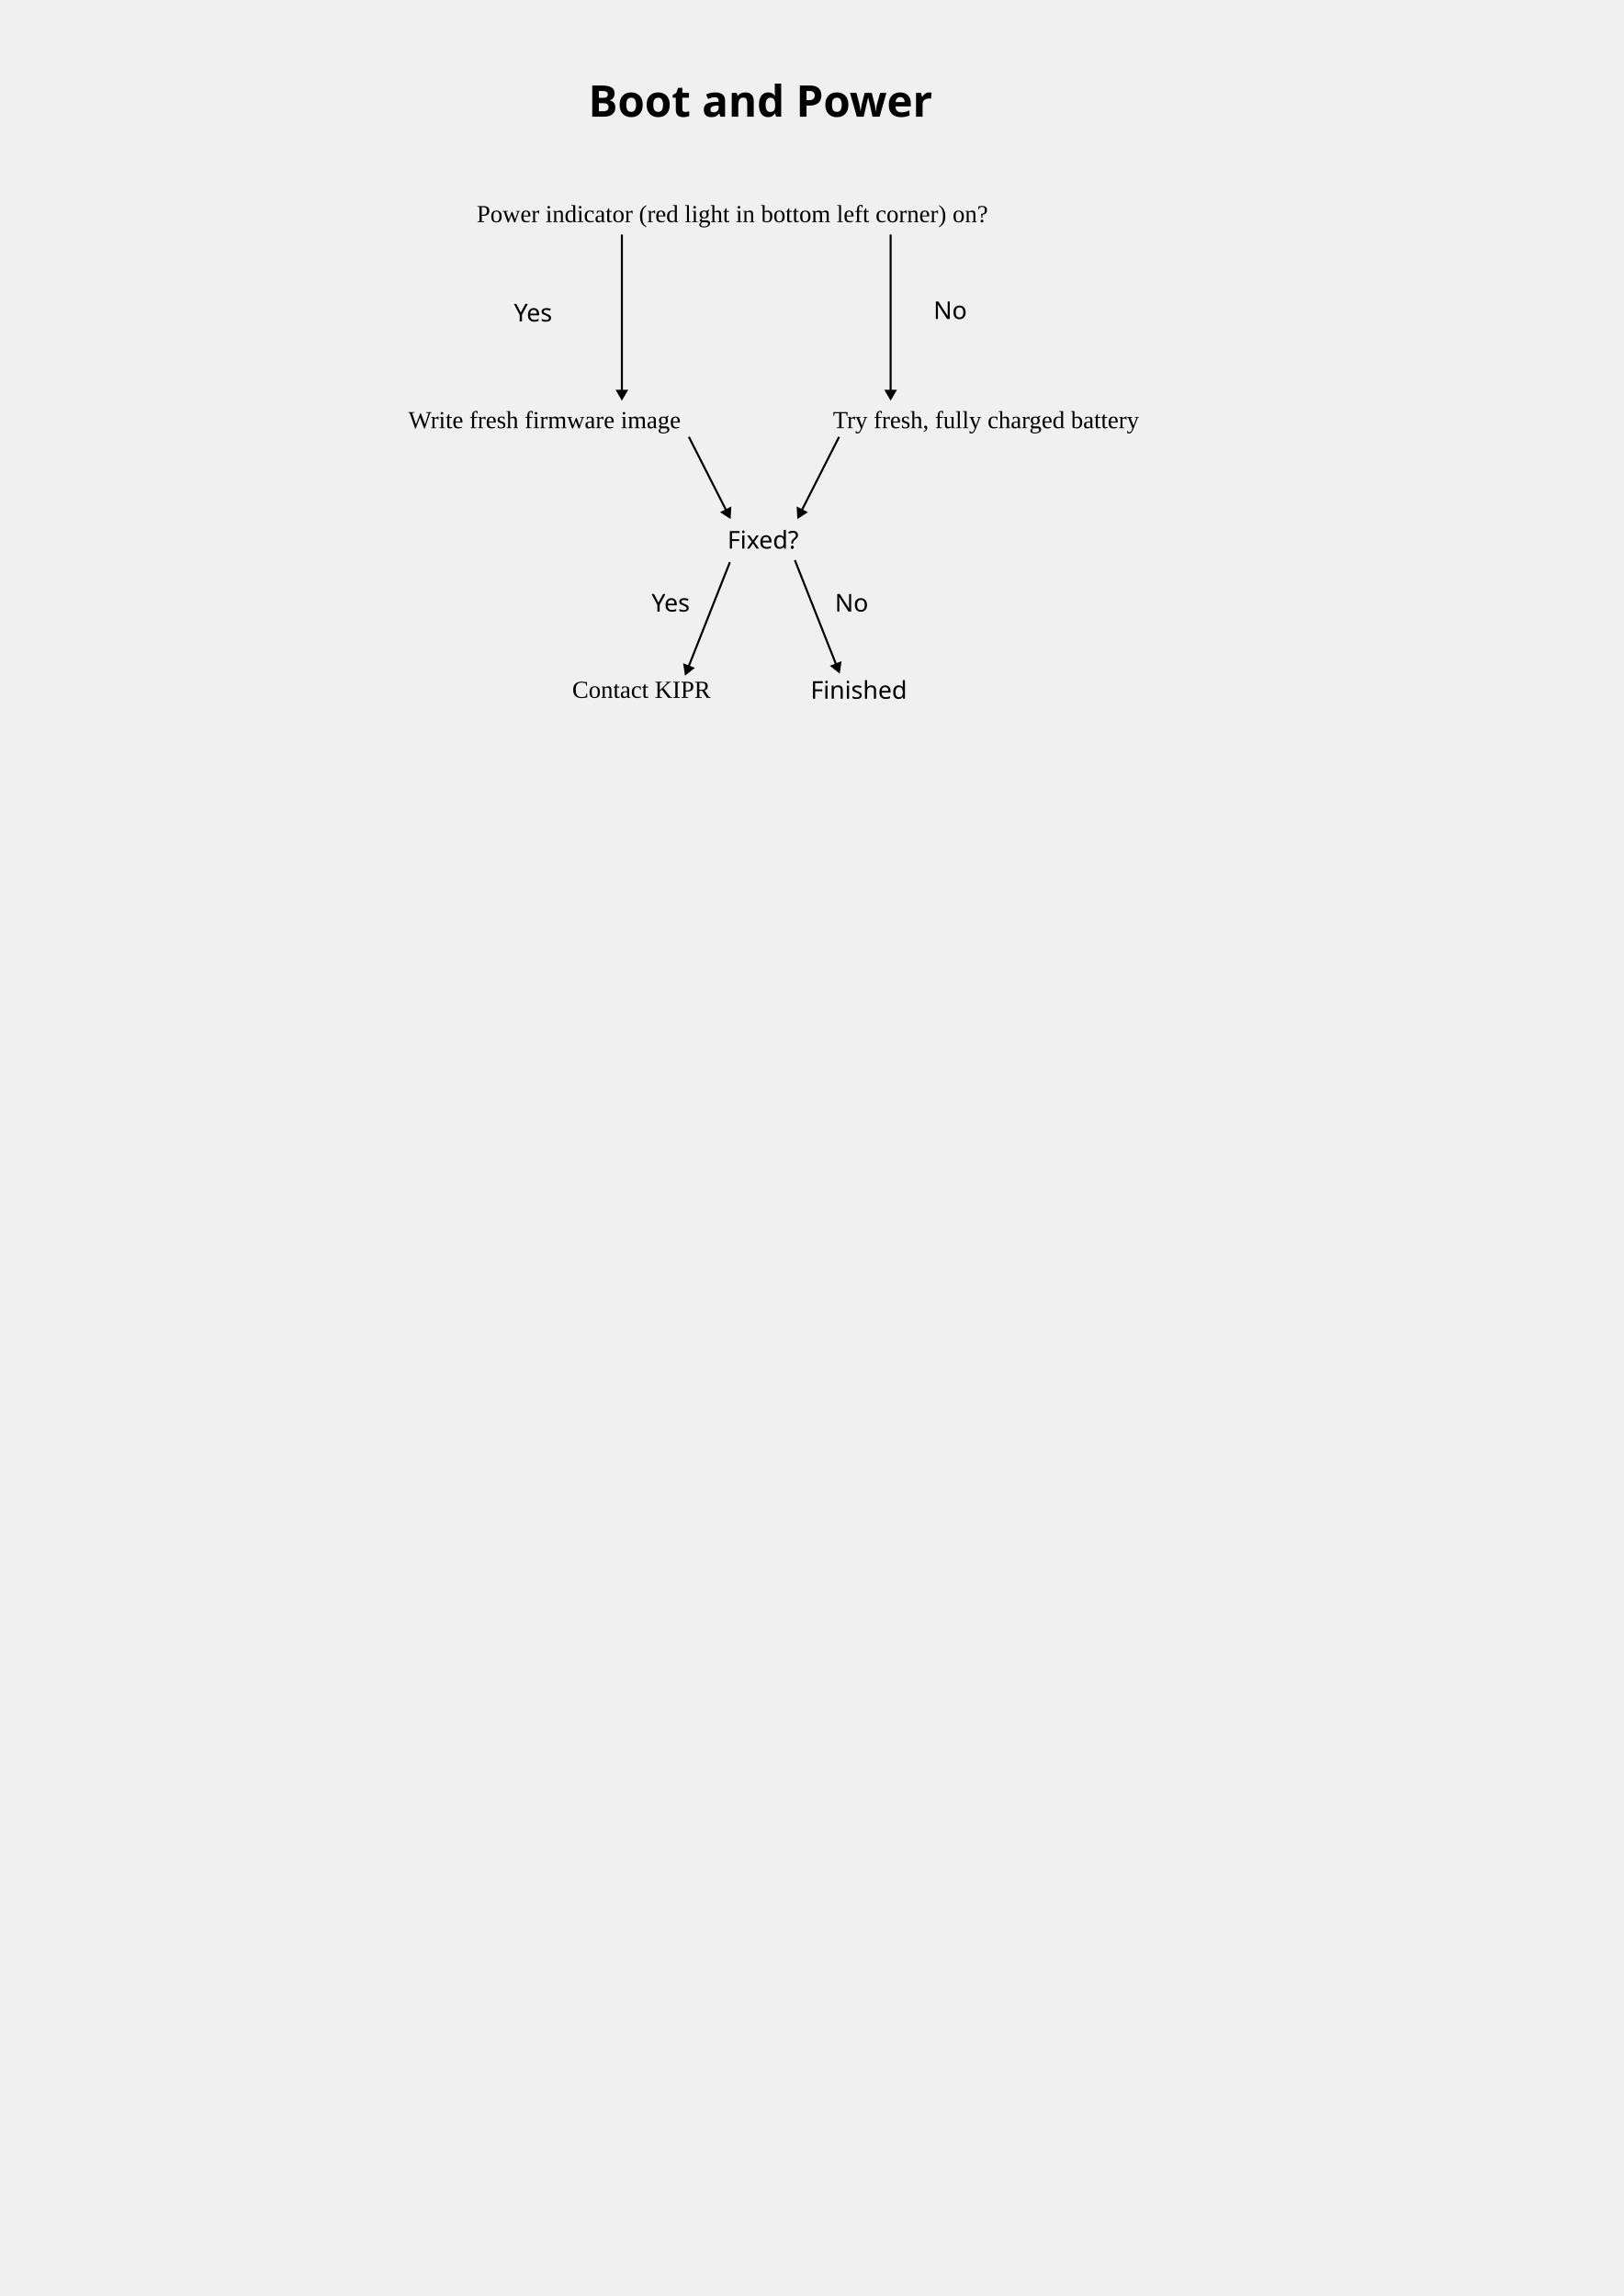
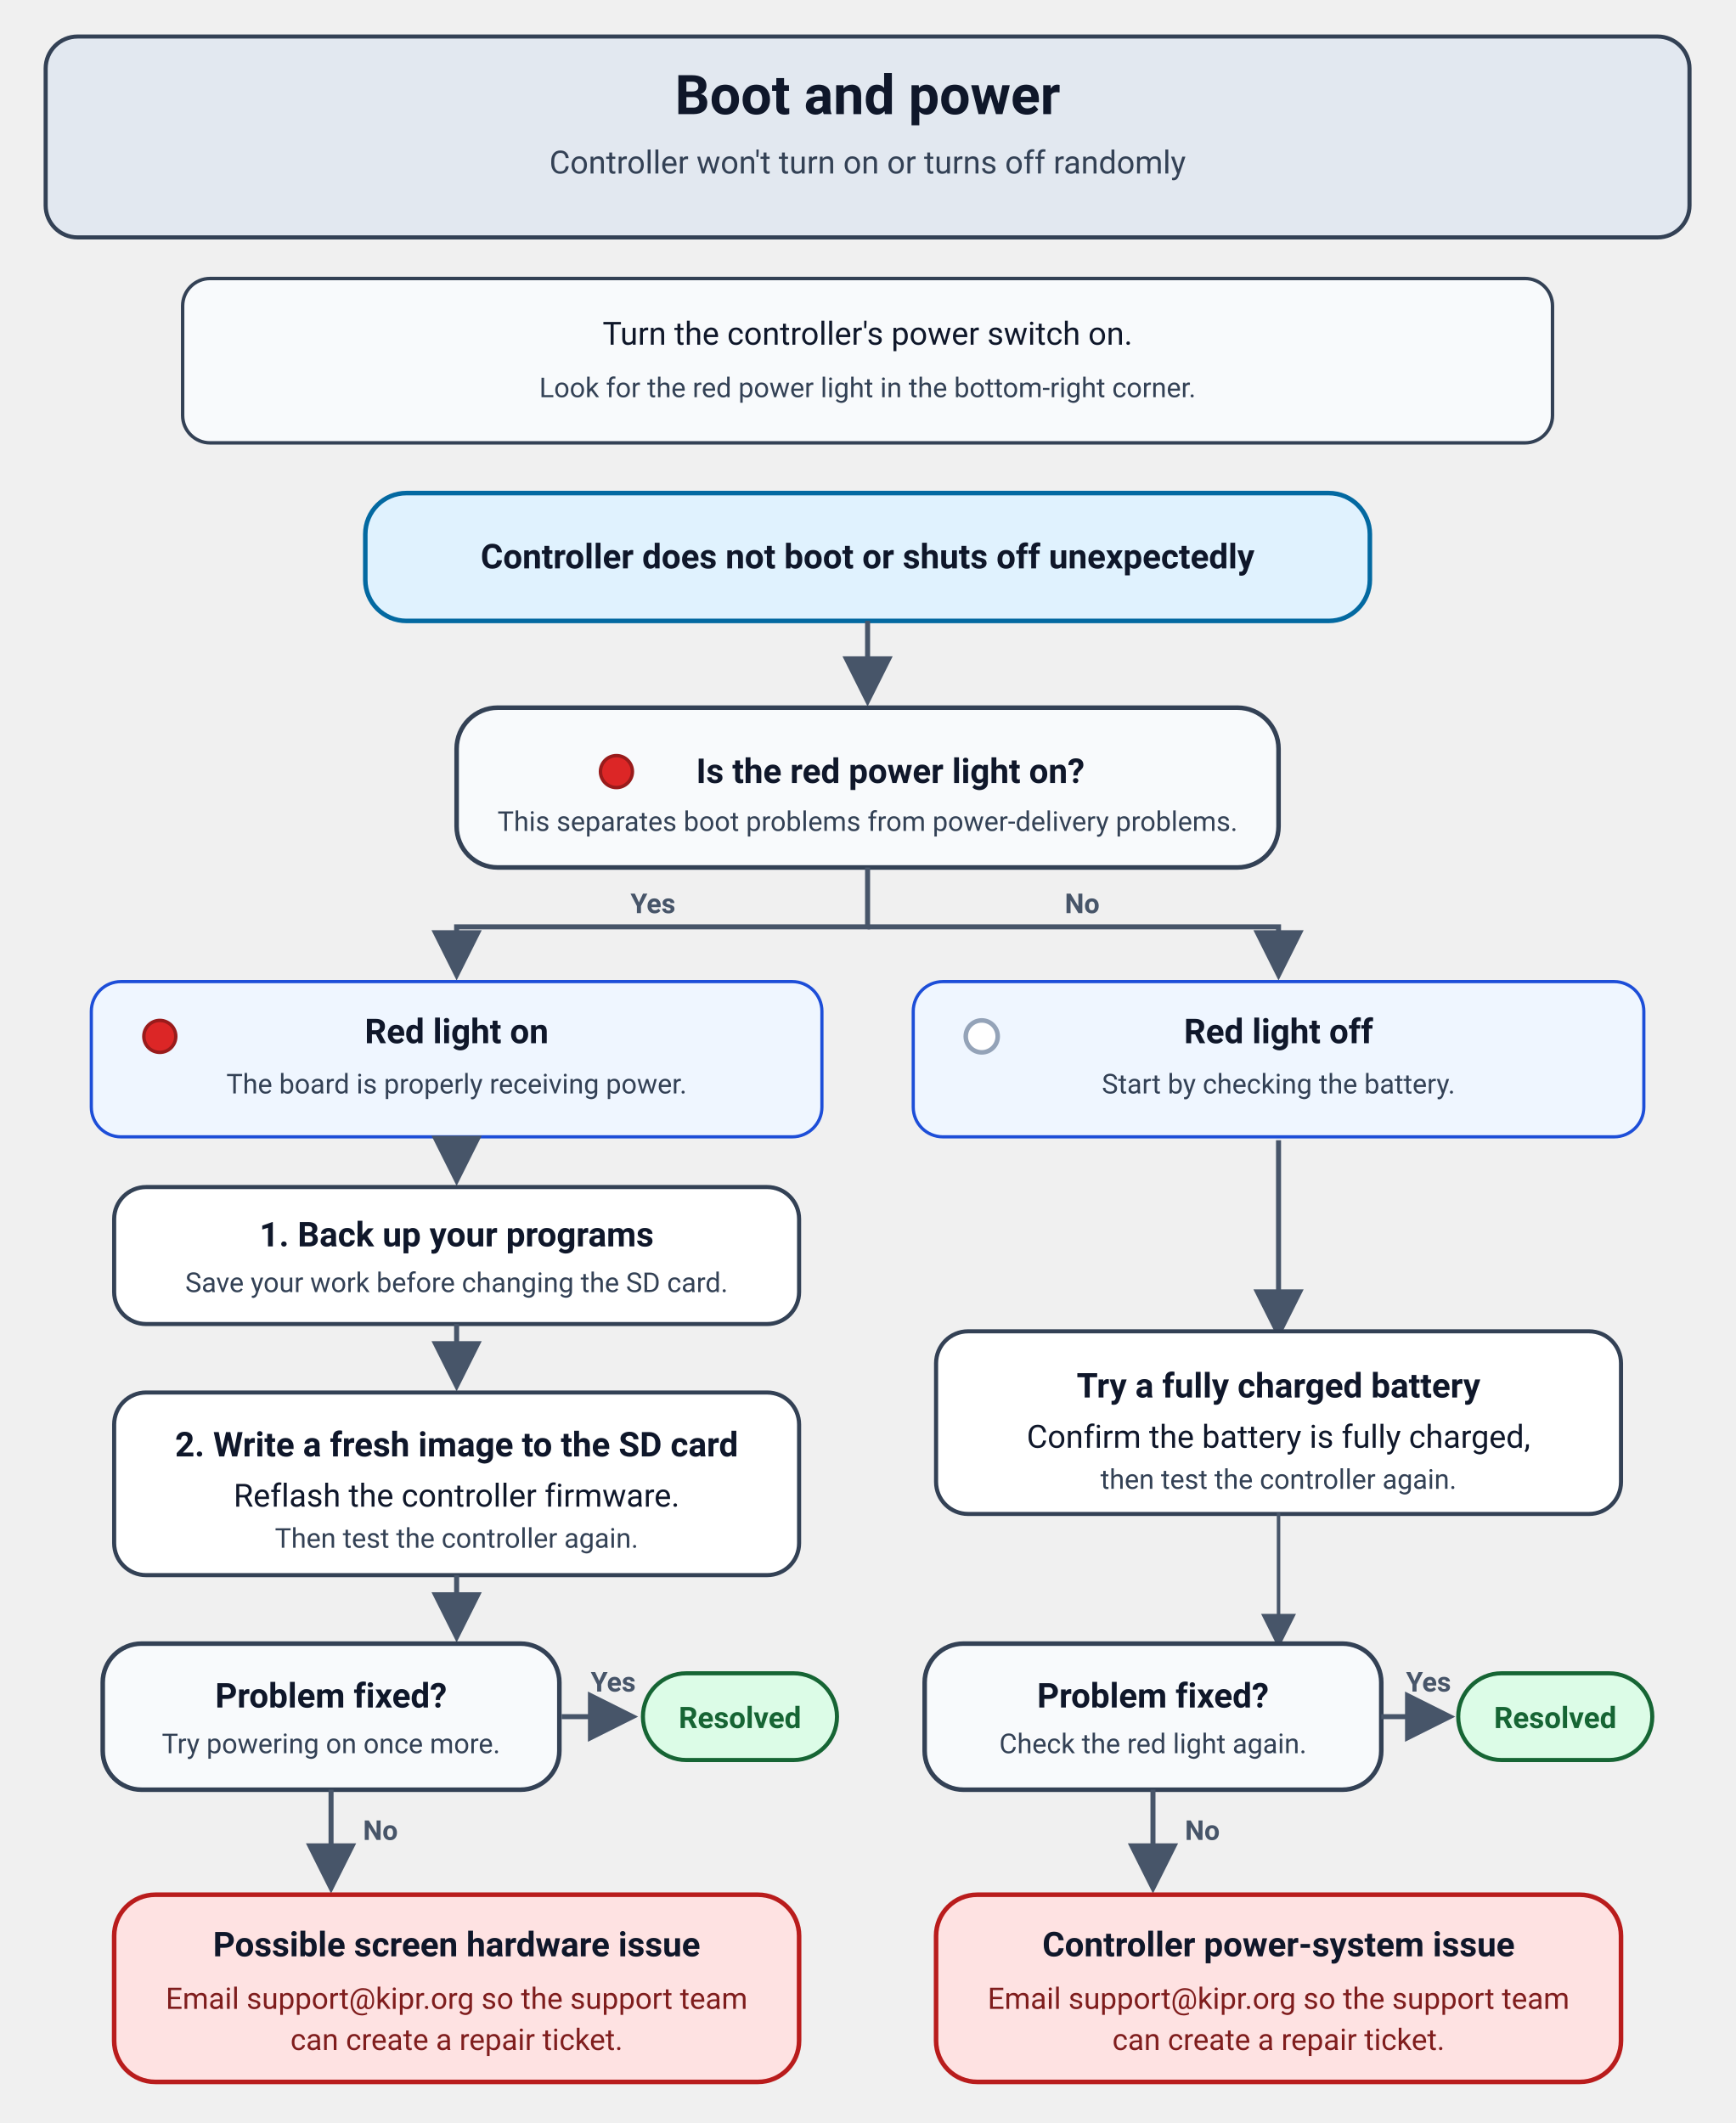
- <svg xmlns="http://www.w3.org/2000/svg" width="210mm" height="297mm" viewBox="0 0 210 297" version="1.1" id="svg1">
+ <svg xmlns="http://www.w3.org/2000/svg" width="760" height="930" viewBox="0 0 760 930" role="img" aria-labelledby="title desc" version="1.1" id="svg40">
  <defs id="defs1">
-     <marker style="overflow:visible" id="marker10" refX="0" refY="0" orient="auto-start-reverse" markerWidth="1" markerHeight="1" viewBox="0 0 1 1" preserveAspectRatio="xMidYMid">
-       <path transform="scale(0.5)" style="fill:context-stroke;fill-rule:evenodd;stroke:context-stroke;stroke-width:1pt" d="M 5.77,0 -2.88,5 V -5 Z" id="path10" />
-     </marker>
-     <marker style="overflow:visible" id="Triangle" refX="0" refY="0" orient="auto-start-reverse" markerWidth="1" markerHeight="1" viewBox="0 0 1 1" preserveAspectRatio="xMidYMid">
-       <path transform="scale(0.5)" style="fill:context-stroke;fill-rule:evenodd;stroke:context-stroke;stroke-width:1pt" d="M 5.77,0 -2.88,5 V -5 Z" id="path135" />
-     </marker>
-     <marker style="overflow:visible" id="Triangle-7" refX="0" refY="0" orient="auto-start-reverse" markerWidth="1" markerHeight="1" viewBox="0 0 1 1" preserveAspectRatio="xMidYMid">
-       <path transform="scale(0.5)" style="fill:context-stroke;fill-rule:evenodd;stroke:context-stroke;stroke-width:1pt" d="M 5.77,0 -2.88,5 V -5 Z" id="path135-5" />
-     </marker>
-     <marker style="overflow:visible" id="marker10-1" refX="0" refY="0" orient="auto-start-reverse" markerWidth="1" markerHeight="1" viewBox="0 0 1 1" preserveAspectRatio="xMidYMid">
-       <path transform="scale(0.5)" style="fill:context-stroke;fill-rule:evenodd;stroke:context-stroke;stroke-width:1pt" d="M 5.77,0 -2.88,5 V -5 Z" id="path10-2" />
-     </marker>
-     <marker style="overflow:visible" id="marker10-7" refX="0" refY="0" orient="auto-start-reverse" markerWidth="1" markerHeight="1" viewBox="0 0 1 1" preserveAspectRatio="xMidYMid">
-       <path transform="scale(0.5)" style="fill:context-stroke;fill-rule:evenodd;stroke:context-stroke;stroke-width:1pt" d="M 5.77,0 -2.88,5 V -5 Z" id="path10-5" />
-     </marker>
-     <marker style="overflow:visible" id="marker10-7-7" refX="0" refY="0" orient="auto-start-reverse" markerWidth="1" markerHeight="1" viewBox="0 0 1 1" preserveAspectRatio="xMidYMid">
-       <path transform="scale(0.5)" style="fill:context-stroke;fill-rule:evenodd;stroke:context-stroke;stroke-width:1pt" d="M 5.77,0 -2.88,5 V -5 Z" id="path10-5-3" />
+     <style id="style1">
+       .bg { fill: #ffffff; }
+       .frame { fill: #f8fafc; stroke: #334155; stroke-width: 1.5; }
+       .header { fill: #e2e8f0; stroke: #334155; stroke-width: 1.8; }
+       .start { fill: #e0f2fe; stroke: #0369a1; stroke-width: 2; }
+       .action { fill: #ffffff; stroke: #334155; stroke-width: 1.8; }
+       .decision { fill: #f8fafc; stroke: #334155; stroke-width: 2; }
+       .result { fill: #dcfce7; stroke: #166534; stroke-width: 1.8; }
+       .warning { fill: #fef3c7; stroke: #b45309; stroke-width: 1.6; }
+       .note { fill: #eff6ff; stroke: #1d4ed8; stroke-width: 1.4; }
+       .support { fill: #fee2e2; stroke: #b91c1c; stroke-width: 2; }
+       .titleText { font: 700 24px system-ui, -apple-system, "Segoe UI", Roboto, Arial, sans-serif; fill: #0f172a; }
+       .subText { font: 400 14px system-ui, -apple-system, "Segoe UI", Roboto, Arial, sans-serif; fill: #334155; }
+       .boxTitle { font: 700 15px system-ui, -apple-system, "Segoe UI", Roboto, Arial, sans-serif; fill: #0f172a; }
+       .boxText { font: 400 14px system-ui, -apple-system, "Segoe UI", Roboto, Arial, sans-serif; fill: #0f172a; }
+       .smallText { font: 400 12px system-ui, -apple-system, "Segoe UI", Roboto, Arial, sans-serif; fill: #334155; }
+       .warnText { font: 400 12px system-ui, -apple-system, "Segoe UI", Roboto, Arial, sans-serif; fill: #7c2d12; }
+       .supportText { font: 400 13px system-ui, -apple-system, "Segoe UI", Roboto, Arial, sans-serif; fill: #7f1d1d; }
+       .resultText { font: 700 13px system-ui, -apple-system, "Segoe UI", Roboto, Arial, sans-serif; fill: #166534; }
+       .labelText { font: 700 12px system-ui, -apple-system, "Segoe UI", Roboto, Arial, sans-serif; fill: #475569; }
+       .conn { stroke: #475569; stroke-width: 2.2; fill: none; }
+       a:hover .action { fill: #f8fafc; stroke: #0369a1; }
+     </style>
+     <marker id="arrow" markerWidth="10" markerHeight="10" refX="7.5" refY="5" orient="auto" markerUnits="strokeWidth">
+       <path d="M 0,0 10,5 0,10 Z" fill="#475569" id="path1" />
    </marker>
  </defs>
-   <g id="layer1">
-     <text xml:space="preserve" style="font-size:3.175px;writing-mode:lr-tb;direction:ltr;fill:#000000;stroke-width:0.265" x="61.648" y="28.737" id="text1">
-       <tspan id="tspan1" style="stroke-width:0.265" x="61.648" y="28.737">Power indicator (red light in bottom left corner) on?</tspan>
-     </text>
-     <text xml:space="preserve" style="font-size:3.175px;writing-mode:lr-tb;direction:ltr;fill:#000000;stroke-width:0.265" x="52.818" y="55.386" id="text2">
-       <tspan id="tspan2" style="stroke-width:0.265" x="52.818" y="55.386">Write fresh firmware image</tspan>
-     </text>
-     <text xml:space="preserve" style="font-size:3.175px;writing-mode:lr-tb;direction:ltr;fill:#000000;stroke-width:0.265" x="74.009" y="90.27" id="text3">
-       <tspan id="tspan3" style="stroke-width:0.265" x="74.009" y="90.27">Contact KIPR</tspan>
-     </text>
-     <text xml:space="preserve" style="font-size:3.175px;writing-mode:lr-tb;direction:ltr;fill:#000000;stroke-width:0.265" x="107.723" y="55.386" id="text4">
-       <tspan id="tspan4" style="stroke-width:0.265" x="107.723" y="55.386">Try fresh, fully charged battery</tspan>
-     </text>
-     <text xml:space="preserve" style="font-style:normal;font-variant:normal;font-weight:bold;font-stretch:normal;font-size:5.644px;font-family:sans-serif;-inkscape-font-specification:'sans-serif Bold';writing-mode:lr-tb;direction:ltr;fill:#000000;stroke-width:0.265" x="76.096" y="15.091" id="text5">
-       <tspan id="tspan5" style="font-size:5.644px;stroke-width:0.265" x="76.096" y="15.091">Boot and Power</tspan>
-     </text>
-     <path style="fill:none;fill-rule:evenodd;stroke:#000000;stroke-width:0.265px;stroke-linecap:butt;stroke-linejoin:miter;stroke-opacity:1;marker-end:url(#Triangle)" d="m 80.431,30.342 v 20.549" id="path5" />
-     <path style="fill:none;fill-rule:evenodd;stroke:#000000;stroke-width:0.265px;stroke-linecap:butt;stroke-linejoin:miter;stroke-opacity:1;marker-end:url(#Triangle-7)" d="M 115.188,30.342 V 50.891" id="path5-6" />
-     <text xml:space="preserve" style="font-style:normal;font-variant:normal;font-weight:normal;font-stretch:normal;font-size:3.175px;font-family:sans-serif;-inkscape-font-specification:sans-serif;writing-mode:lr-tb;direction:ltr;fill:#000000;stroke-width:0.265" x="66.464" y="41.58" id="text6">
-       <tspan id="tspan6" style="stroke-width:0.265" x="66.464" y="41.58">Yes</tspan>
-     </text>
-     <text xml:space="preserve" style="font-style:normal;font-variant:normal;font-weight:normal;font-stretch:normal;font-size:3.175px;font-family:sans-serif;-inkscape-font-specification:sans-serif;writing-mode:lr-tb;direction:ltr;fill:#000000;stroke-width:0.265" x="84.271" y="79.105" id="text6-2">
-       <tspan id="tspan6-6" style="stroke-width:0.265" x="84.271" y="79.105">Yes</tspan>
-     </text>
-     <text xml:space="preserve" style="font-style:normal;font-variant:normal;font-weight:normal;font-stretch:normal;font-size:3.175px;font-family:sans-serif;-inkscape-font-specification:sans-serif;writing-mode:lr-tb;direction:ltr;fill:#000000;stroke-width:0.265" x="120.726" y="41.259" id="text7">
-       <tspan id="tspan7" style="stroke-width:0.265" x="120.726" y="41.259">No</tspan>
-     </text>
-     <text xml:space="preserve" style="font-style:normal;font-variant:normal;font-weight:normal;font-stretch:normal;font-size:3.175px;font-family:sans-serif;-inkscape-font-specification:sans-serif;writing-mode:lr-tb;direction:ltr;fill:#000000;stroke-width:0.265" x="107.971" y="79.105" id="text7-2">
-       <tspan id="tspan7-0" style="stroke-width:0.265" x="107.971" y="79.105">No</tspan>
-     </text>
-     <text xml:space="preserve" style="font-style:normal;font-variant:normal;font-weight:normal;font-stretch:normal;font-size:3.175px;font-family:sans-serif;-inkscape-font-specification:sans-serif;writing-mode:lr-tb;direction:ltr;fill:#000000;stroke-width:0.265" x="94.077" y="70.959" id="text8">
-       <tspan id="tspan8" style="stroke-width:0.265" x="94.077" y="70.959">Fixed?</tspan>
-     </text>
-     <text xml:space="preserve" style="font-style:normal;font-variant:normal;font-weight:normal;font-stretch:normal;font-size:3.175px;font-family:sans-serif;-inkscape-font-specification:sans-serif;writing-mode:lr-tb;direction:ltr;fill:#000000;stroke-width:0.265" x="104.833" y="90.384" id="text9">
-       <tspan id="tspan9" style="stroke-width:0.265" x="104.833" y="90.384">Finished</tspan>
-     </text>
-     <path style="fill:none;fill-rule:evenodd;stroke:#000000;stroke-width:0.265px;stroke-linecap:butt;stroke-linejoin:miter;stroke-opacity:1;marker-end:url(#marker10)" d="M 94.398,72.725 88.939,86.531" id="path9" />
-     <path style="display:inline;fill:none;fill-rule:evenodd;stroke:#000000;stroke-width:0.265px;stroke-linecap:butt;stroke-linejoin:miter;stroke-opacity:1;marker-end:url(#marker10-7)" d="m 108.525,56.51 -4.977,9.793" id="path9-2" />
-     <path style="display:inline;fill:none;fill-rule:evenodd;stroke:#000000;stroke-width:0.265px;stroke-linecap:butt;stroke-linejoin:miter;stroke-opacity:1;marker-end:url(#marker10-7-7)" d="m 89.09,56.51 4.977,9.793" id="path9-2-2" />
-     <path style="fill:none;fill-rule:evenodd;stroke:#000000;stroke-width:0.265px;stroke-linecap:butt;stroke-linejoin:miter;stroke-opacity:1;marker-end:url(#marker10-1)" d="m 102.801,72.456 5.458,13.806" id="path9-9" />
-   </g>
+   <rect class="header" x="20" y="16" width="720" height="88" rx="14" id="rect2" />
+   <text class="titleText" x="380" y="50" text-anchor="middle" id="text2">Boot and power</text>
+   <text class="subText" x="380" y="76" text-anchor="middle" id="text3">Controller won't turn on or turns off randomly</text>
+   <rect class="frame" x="80" y="122" width="600" height="72" rx="12" id="rect3" />
+   <text class="boxText" x="380" y="151" text-anchor="middle" id="text4">Turn the controller's power switch on.</text>
+   <text class="smallText" x="380" y="174" text-anchor="middle" id="text5">Look for the red power light in the bottom-right corner.</text>
+   <rect class="start" x="160" y="216" width="440" height="56" rx="18" id="rect5" />
+   <text class="boxTitle" x="380" y="249" text-anchor="middle" id="text6">Controller does not boot or shuts off unexpectedly</text>
+   <line class="conn" x1="380" y1="272" x2="380" y2="304" marker-end="url(#arrow)" id="line6" />
+   <rect class="decision" x="200" y="310" width="360" height="70" rx="18" id="rect6" />
+   <circle cx="270" cy="338" r="7" fill="#dc2626" stroke="#991b1b" stroke-width="1.5" id="circle6" />
+   <text class="boxTitle" x="390" y="343" text-anchor="middle" id="text7">Is the red power light on?</text>
+   <text class="smallText" x="380" y="364" text-anchor="middle" id="text8">This separates boot problems from power-delivery problems.</text>
+   <path class="conn" d="M 380 380 V 406 H 200 V 424" marker-end="url(#arrow)" id="path8" />
+   <path class="conn" d="M 380 406 H 560 V 424" marker-end="url(#arrow)" id="path9" />
+   <text class="labelText" x="286" y="400" text-anchor="middle" id="text9">Yes</text>
+   <text class="labelText" x="474" y="400" text-anchor="middle" id="text10">No</text>
+   <rect class="note" x="40" y="430" width="320" height="68" rx="13" id="rect10" />
+   <circle cx="70" cy="454" r="7" fill="#dc2626" stroke="#991b1b" stroke-width="1.5" id="circle10" />
+   <text class="boxTitle" x="200" y="457" text-anchor="middle" id="text11">Red light on</text>
+   <text class="smallText" x="200" y="479" text-anchor="middle" id="text12">The board is properly receiving power.</text>
+   <line class="conn" x1="200" y1="498" x2="200" y2="514" marker-end="url(#arrow)" id="line12" />
+   <a href="/docs/backup_programs/" target="_top" id="a14">
+     <rect class="action" x="50" y="520" width="300" height="60" rx="14" id="rect12" />
+     <text class="boxTitle" x="200" y="546" text-anchor="middle" id="text13">1. Back up your programs</text>
+     <text class="smallText" x="200" y="566" text-anchor="middle" id="text14">Save your work before changing the SD card.</text>
+   </a>
+   <line class="conn" x1="200" y1="580" x2="200" y2="604" marker-end="url(#arrow)" id="line14" />
+   <a href="/docs/firmware_reflash/" target="_top" id="a17">
+     <rect class="action" x="50" y="610" width="300" height="80" rx="14" id="rect14" />
+     <text class="boxTitle" x="200" y="638" text-anchor="middle" id="text15">2. Write a fresh image to the SD card</text>
+     <text class="boxText" x="200" y="660" text-anchor="middle" id="text16">Reflash the controller firmware.</text>
+     <text class="smallText" x="200" y="678" text-anchor="middle" id="text17">Then test the controller again.</text>
+   </a>
+   <line class="conn" x1="200" y1="690" x2="200" y2="714" marker-end="url(#arrow)" id="line17" />
+   <rect class="decision" x="45" y="720" width="200" height="64" rx="17" id="rect17" />
+   <text class="boxTitle" x="145" y="748" text-anchor="middle" id="text18">Problem fixed?</text>
+   <text class="smallText" x="145" y="768" text-anchor="middle" id="text19">Try powering on once more.</text>
+   <line class="conn" x1="246" y1="752" x2="274.018" y2="752" marker-end="url(#arrow)" id="line19" />
+   <text class="labelText" x="268.6" y="741" text-anchor="middle" id="text20" style="font-style:normal;font-variant:normal;font-weight:700;font-stretch:normal;font-size:12px;line-height:normal;font-family:system-ui, '-apple-system', 'Segoe UI', Roboto, Arial, sans-serif">Yes</text>
+   <rect class="result" x="281.6" y="733" width="85" height="38" rx="19" id="rect20" />
+   <text class="resultText" x="324.1" y="757" text-anchor="middle" id="text21" style="font-style:normal;font-variant:normal;font-weight:700;font-stretch:normal;font-size:13px;line-height:normal;font-family:system-ui, '-apple-system', 'Segoe UI', Roboto, Arial, sans-serif">Resolved</text>
+   <line class="conn" x1="145" y1="784" x2="145" y2="824" marker-end="url(#arrow)" id="line21" />
+   <text class="labelText" x="159" y="806" id="text22">No</text>
+   <rect class="support" x="50" y="830" width="300" height="82" rx="18" id="rect22" />
+   <text class="boxTitle" x="200" y="857" text-anchor="middle" id="text23">Possible screen hardware issue</text>
+   <text class="supportText" x="200" y="880" text-anchor="middle" id="text24">Email support@kipr.org so the support team</text>
+   <text class="supportText" x="200" y="898" text-anchor="middle" id="text25">can create a repair ticket.</text>
+   <rect class="note" x="400" y="430" width="320" height="68" rx="13" id="rect25" />
+   <circle cx="430" cy="454" r="7" fill="#ffffff" stroke="#94a3b8" stroke-width="2" id="circle25" />
+   <text class="boxTitle" x="560" y="457" text-anchor="middle" id="text26">Red light off</text>
+   <text class="smallText" x="560" y="479" text-anchor="middle" id="text27">Start by checking the battery.</text>
+   <line class="conn" x1="560" y1="499.503" x2="560" y2="581.326" marker-end="url(#arrow)" id="line27" style="stroke-width:2.2;stroke-dasharray:none" />
+   <rect class="action" x="410" y="583.199" width="300" height="80" rx="14" id="rect27" />
+   <text class="boxTitle" x="560" y="612.199" text-anchor="middle" id="text28" style="font-style:normal;font-variant:normal;font-weight:700;font-stretch:normal;font-size:15px;line-height:normal;font-family:system-ui, '-apple-system', 'Segoe UI', Roboto, Arial, sans-serif">Try a fully charged battery</text>
+   <text class="boxText" x="560" y="634.199" text-anchor="middle" id="text29" style="font-style:normal;font-variant:normal;font-weight:400;font-stretch:normal;font-size:14px;line-height:normal;font-family:system-ui, '-apple-system', 'Segoe UI', Roboto, Arial, sans-serif">Confirm the battery is fully charged,</text>
+   <text class="smallText" x="560" y="652.199" text-anchor="middle" id="text30" style="font-style:normal;font-variant:normal;font-weight:400;font-stretch:normal;font-size:12px;line-height:normal;font-family:system-ui, '-apple-system', 'Segoe UI', Roboto, Arial, sans-serif">then test the controller again.</text>
+   <line class="conn" x1="560" y1="662.684" x2="560" y2="718.432" marker-end="url(#arrow)" id="line30" style="stroke-width:1.529;stroke-dasharray:none" />
+   <rect class="decision" x="405" y="720" width="200" height="64" rx="17" id="rect32" />
+   <text class="boxTitle" x="505" y="748" text-anchor="middle" id="text33">Problem fixed?</text>
+   <text class="smallText" x="505" y="768" text-anchor="middle" id="text34">Check the red light again.</text>
+   <line class="conn" x1="605" y1="752" x2="631.907" y2="752" marker-end="url(#arrow)" id="line34" />
+   <text class="labelText" x="625.7" y="741" text-anchor="middle" id="text35" style="font-style:normal;font-variant:normal;font-weight:700;font-stretch:normal;font-size:12px;line-height:normal;font-family:system-ui, '-apple-system', 'Segoe UI', Roboto, Arial, sans-serif">Yes</text>
+   <rect class="result" x="638.7" y="733" width="85" height="38" rx="19" id="rect35" />
+   <text class="resultText" x="681.2" y="757" text-anchor="middle" id="text36" style="font-style:normal;font-variant:normal;font-weight:700;font-stretch:normal;font-size:13px;line-height:normal;font-family:system-ui, '-apple-system', 'Segoe UI', Roboto, Arial, sans-serif">Resolved</text>
+   <line class="conn" x1="505" y1="784" x2="505" y2="824" marker-end="url(#arrow)" id="line36" />
+   <text class="labelText" x="519" y="806" id="text37">No</text>
+   <rect class="support" x="410" y="830" width="300" height="82" rx="18" id="rect37" />
+   <text class="boxTitle" x="560" y="857" text-anchor="middle" id="text38">Controller power-system issue</text>
+   <text class="supportText" x="560" y="880" text-anchor="middle" id="text39">Email support@kipr.org so the support team</text>
+   <text class="supportText" x="560" y="898" text-anchor="middle" id="text40">can create a repair ticket.</text>
</svg>
